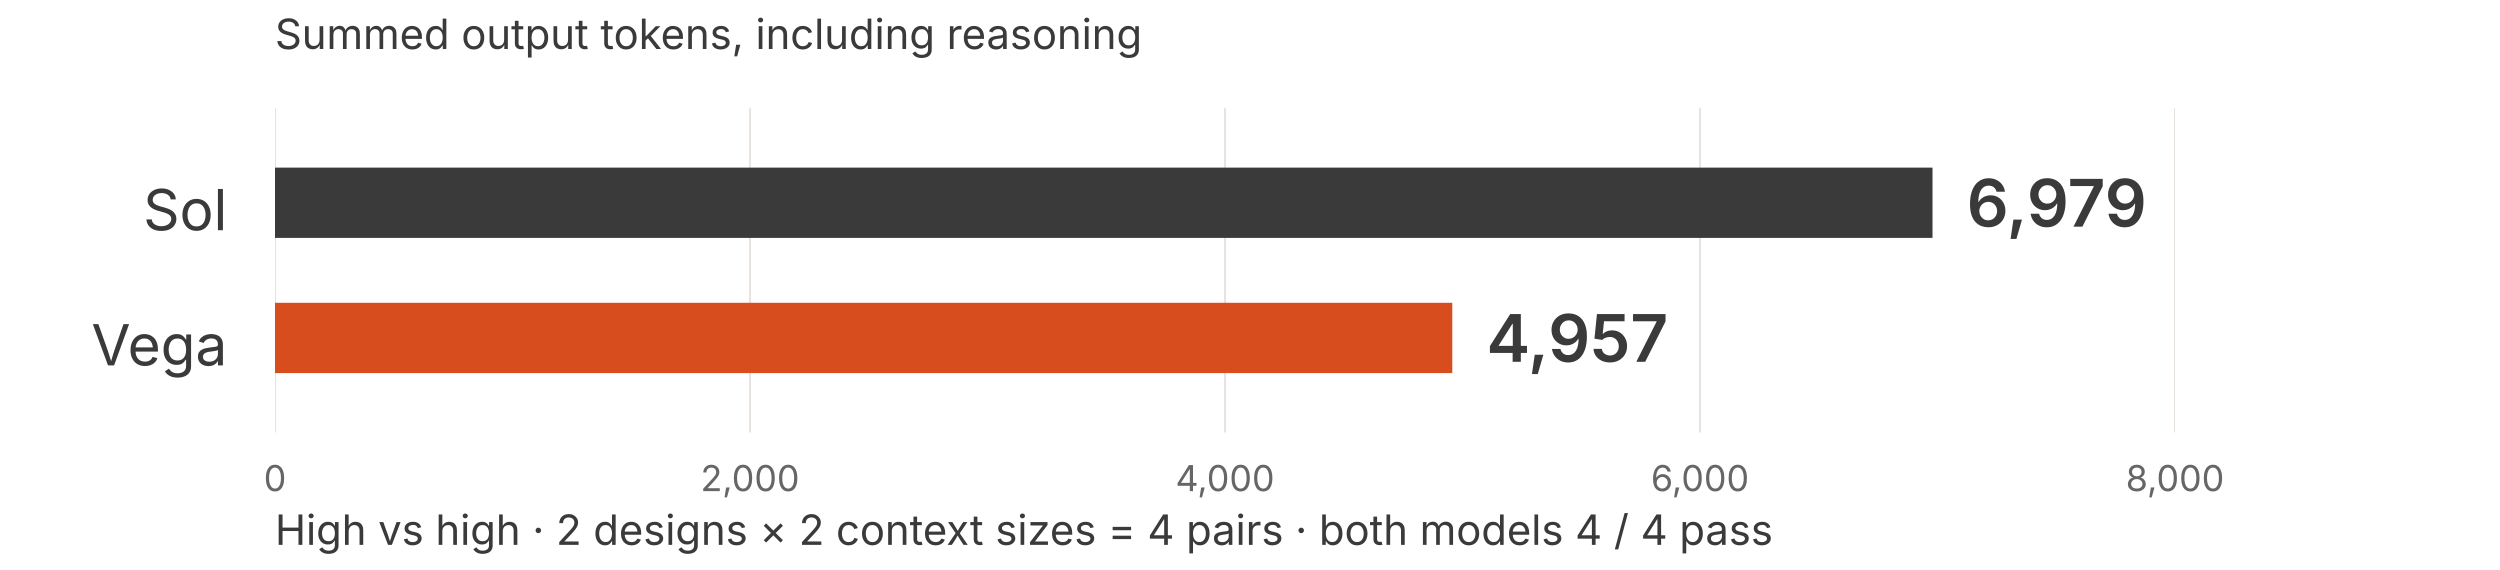
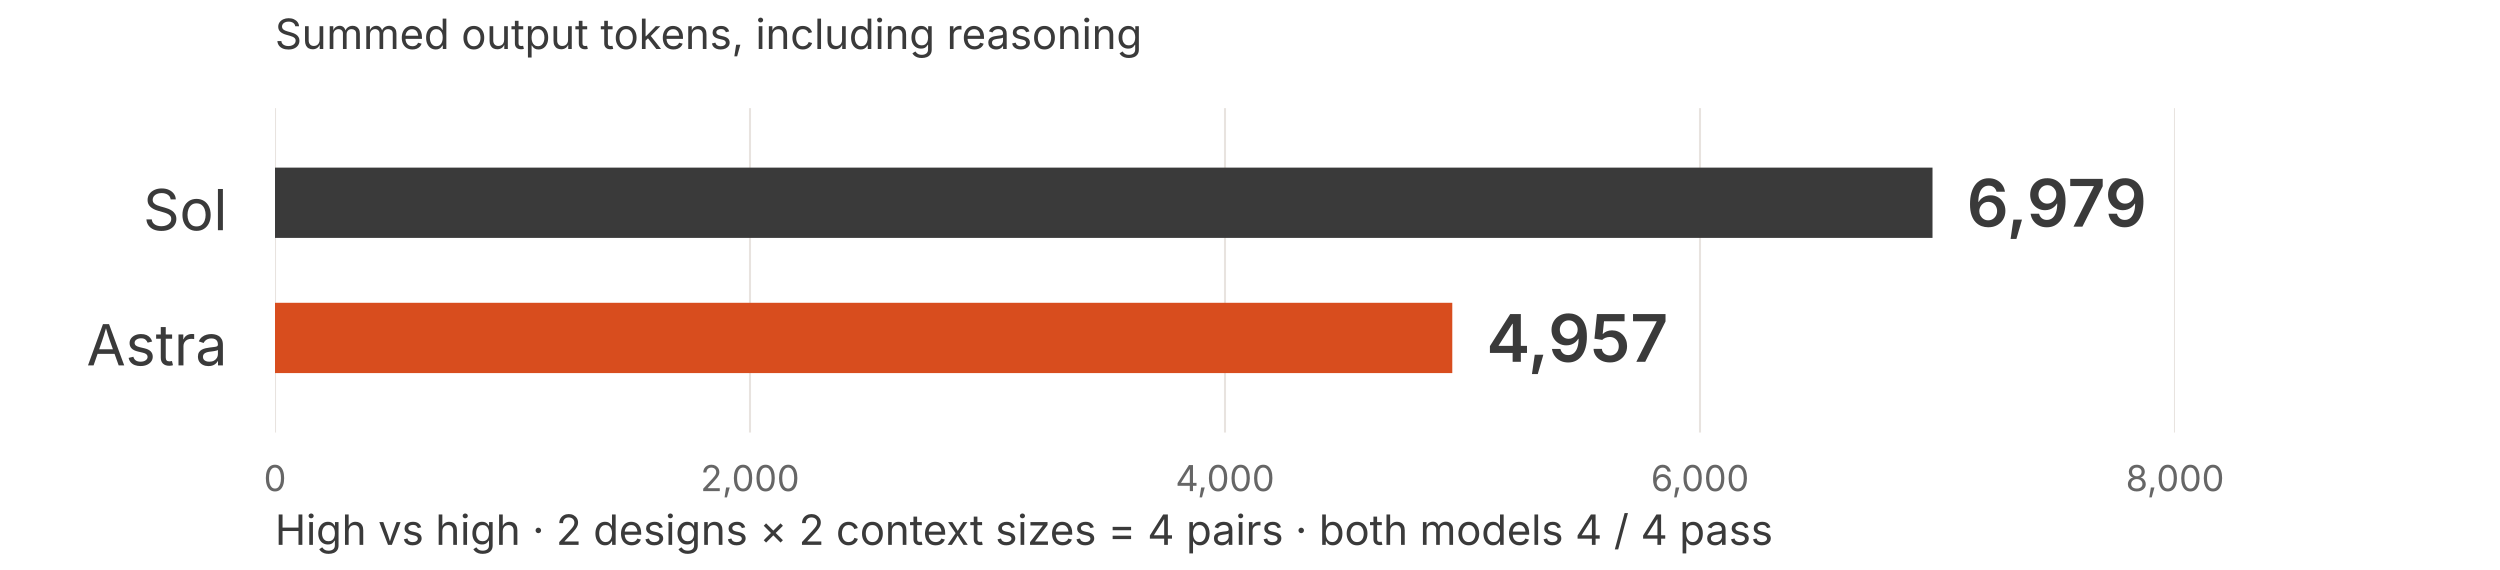
<svg xmlns="http://www.w3.org/2000/svg" xmlns:xlink="http://www.w3.org/1999/xlink" width="838.08pt" height="190.8pt" viewBox="0 0 838.08 190.8" version="1.1">
  <defs>
    <style type="text/css">*{stroke-linejoin: round; stroke-linecap: butt}</style>
  </defs>
  <g id="figure_1">
    <g id="patch_1">
      <path d="M 0 190.8 L 838.08 190.8 L 838.08 0 L 0 0 L 0 190.8 z " style="fill: none" />
    </g>
    <g id="axes_1">
      <g id="patch_2">
        <path d="M 92.189 145.008 L 729.13 145.008 L 729.13 36.252 L 92.189 36.252 L 92.189 145.008 z " style="fill: none" />
      </g>
      <g id="matplotlib.axis_1">
        <g id="xtick_1">
          <g id="line2d_1">
            <path d="M 92.189 145.008 L 92.189 36.252 " clip-path="url(#p5fecc67d18)" style="fill: none; stroke: #e8e3df; stroke-width: 0.7; stroke-linecap: square" />
          </g>
          <g id="line2d_2" />
          <g id="text_1">
            <g style="fill: #666666" transform="translate(88.40318 164.633) scale(0.12 -0.12)">
              <defs>
                <path id="Inter-Regular-53b" d="M 2019 -63 Q 1500 -63 1134 218 Q 769 500 575 1033 Q 381 1566 381 2325 Q 381 3081 576 3615 Q 772 4150 1137 4434 Q 1503 4719 2019 4719 Q 2534 4719 2901 4434 Q 3269 4150 3462 3615 Q 3656 3081 3656 2325 Q 3656 1569 3464 1034 Q 3272 500 2906 218 Q 2541 -63 2019 -63 z M 2019 456 Q 2359 456 2596 678 Q 2834 900 2959 1317 Q 3084 1734 3084 2325 Q 3084 2919 2959 3339 Q 2834 3759 2596 3981 Q 2359 4203 2019 4203 Q 1678 4203 1440 3979 Q 1203 3756 1078 3337 Q 953 2919 953 2325 Q 953 1734 1078 1317 Q 1203 900 1440 678 Q 1678 456 2019 456 z " transform="scale(0.015625)" />
              </defs>
              <use xlink:href="#Inter-Regular-53b" />
            </g>
          </g>
        </g>
        <g id="xtick_2">
          <g id="line2d_3">
            <path d="M 251.424 145.008 L 251.424 36.252 " clip-path="url(#p5fecc67d18)" style="fill: none; stroke: #e8e3df; stroke-width: 0.7; stroke-linecap: square" />
          </g>
          <g id="line2d_4" />
          <g id="text_2">
            <g style="fill: #666666" transform="translate(234.8312 164.633) scale(0.12 -0.12)">
              <defs>
                <path id="Inter-Regular-53d" d="M 481 0 L 481 428 L 2028 2106 Q 2288 2388 2459 2600 Q 2631 2813 2718 3005 Q 2806 3197 2806 3413 Q 2806 3656 2690 3834 Q 2575 4013 2378 4108 Q 2181 4203 1931 4203 Q 1666 4203 1470 4095 Q 1275 3988 1169 3792 Q 1063 3597 1063 3334 L 494 3334 Q 494 3747 684 4059 Q 875 4372 1203 4545 Q 1531 4719 1947 4719 Q 2363 4719 2683 4545 Q 3003 4372 3186 4078 Q 3369 3784 3369 3419 Q 3369 3166 3278 2927 Q 3188 2688 2959 2384 Q 2731 2081 2319 1644 L 1300 559 L 1300 522 L 3447 522 L 3447 0 L 481 0 z " transform="scale(0.015625)" />
                <path id="Inter-Regular-5db" d="M 400 -1122 L 675 650 L 1319 650 L 831 -1122 L 400 -1122 z " transform="scale(0.015625)" />
              </defs>
              <use xlink:href="#Inter-Regular-53d" />
              <use xlink:href="#Inter-Regular-5db" transform="translate(60.98438 0)" />
              <use xlink:href="#Inter-Regular-53b" transform="translate(87.26562 0)" />
              <use xlink:href="#Inter-Regular-53b" transform="translate(150.3594 0)" />
              <use xlink:href="#Inter-Regular-53b" transform="translate(213.4531 0)" />
            </g>
          </g>
        </g>
        <g id="xtick_3">
          <g id="line2d_5">
            <path d="M 410.659 145.008 L 410.659 36.252 " clip-path="url(#p5fecc67d18)" style="fill: none; stroke: #e8e3df; stroke-width: 0.7; stroke-linecap: square" />
          </g>
          <g id="line2d_6" />
          <g id="text_3">
            <g style="fill: #666666" transform="translate(394.0523 164.633) scale(0.12 -0.12)">
              <defs>
                <path id="Inter-Regular-540" d="M 375 947 L 375 1431 L 2413 4656 L 2772 4656 L 2772 3913 L 2531 3913 L 1009 1506 L 1009 1469 L 3766 1469 L 3766 947 L 375 947 z M 2566 0 L 2566 1091 L 2569 1319 L 2569 4656 L 3134 4656 L 3134 0 L 2566 0 z " transform="scale(0.015625)" />
              </defs>
              <use xlink:href="#Inter-Regular-540" />
              <use xlink:href="#Inter-Regular-5db" transform="translate(61.21875 0)" />
              <use xlink:href="#Inter-Regular-53b" transform="translate(87.5 0)" />
              <use xlink:href="#Inter-Regular-53b" transform="translate(150.5938 0)" />
              <use xlink:href="#Inter-Regular-53b" transform="translate(213.6875 0)" />
            </g>
          </g>
        </g>
        <g id="xtick_4">
          <g id="line2d_7">
            <path d="M 569.894 145.008 L 569.894 36.252 " clip-path="url(#p5fecc67d18)" style="fill: none; stroke: #e8e3df; stroke-width: 0.7; stroke-linecap: square" />
          </g>
          <g id="line2d_8" />
          <g id="text_4">
            <g style="fill: #666666" transform="translate(553.4422 164.633) scale(0.12 -0.12)">
              <defs>
                <path id="Inter-Regular-543" d="M 2019 -63 Q 1728 -63 1437 43 Q 1147 150 908 400 Q 669 650 525 1078 Q 381 1506 381 2150 Q 381 2766 498 3242 Q 616 3719 839 4048 Q 1063 4378 1378 4548 Q 1694 4719 2091 4719 Q 2481 4719 2790 4562 Q 3100 4406 3297 4128 Q 3494 3850 3550 3484 L 2969 3484 Q 2891 3788 2672 3991 Q 2453 4194 2091 4194 Q 1734 4194 1476 3984 Q 1219 3775 1081 3379 Q 944 2984 944 2425 L 981 2425 Q 1106 2619 1281 2758 Q 1456 2897 1672 2970 Q 1888 3044 2128 3044 Q 2528 3044 2859 2847 Q 3191 2650 3389 2301 Q 3588 1953 3588 1503 Q 3588 1069 3394 714 Q 3200 359 2847 148 Q 2494 -63 2019 -63 z M 2019 459 Q 2300 459 2525 600 Q 2750 741 2881 977 Q 3013 1213 3013 1503 Q 3013 1788 2886 2020 Q 2759 2253 2537 2390 Q 2316 2528 2034 2528 Q 1822 2528 1639 2445 Q 1456 2363 1318 2217 Q 1181 2072 1104 1886 Q 1028 1700 1028 1497 Q 1028 1222 1156 986 Q 1284 750 1509 604 Q 1734 459 2019 459 z " transform="scale(0.015625)" />
              </defs>
              <use xlink:href="#Inter-Regular-543" />
              <use xlink:href="#Inter-Regular-5db" transform="translate(58.64062 0)" />
              <use xlink:href="#Inter-Regular-53b" transform="translate(84.92188 0)" />
              <use xlink:href="#Inter-Regular-53b" transform="translate(148.0156 0)" />
              <use xlink:href="#Inter-Regular-53b" transform="translate(211.1094 0)" />
            </g>
          </g>
        </g>
        <g id="xtick_5">
          <g id="line2d_9">
            <path d="M 729.13 145.008 L 729.13 36.252 " clip-path="url(#p5fecc67d18)" style="fill: none; stroke: #e8e3df; stroke-width: 0.7; stroke-linecap: square" />
          </g>
          <g id="line2d_10" />
          <g id="text_5">
            <g style="fill: #666666" transform="translate(712.6193 164.633) scale(0.12 -0.12)">
              <defs>
                <path id="Inter-Regular-545" d="M 1978 -63 Q 1506 -63 1145 104 Q 784 272 582 565 Q 381 859 381 1238 Q 381 1531 500 1782 Q 619 2034 825 2203 Q 1031 2372 1291 2419 L 1291 2444 Q 950 2531 750 2822 Q 550 3113 550 3481 Q 550 3838 734 4117 Q 919 4397 1241 4558 Q 1563 4719 1978 4719 Q 2388 4719 2709 4558 Q 3031 4397 3217 4117 Q 3403 3838 3403 3481 Q 3403 3113 3201 2822 Q 3000 2531 2669 2444 L 2669 2419 Q 2922 2372 3128 2203 Q 3334 2034 3456 1782 Q 3578 1531 3578 1238 Q 3578 859 3373 565 Q 3169 272 2808 104 Q 2447 -63 1978 -63 z M 1978 453 Q 2288 453 2513 554 Q 2738 656 2861 839 Q 2984 1022 2984 1269 Q 2984 1528 2853 1726 Q 2722 1925 2494 2039 Q 2266 2153 1978 2153 Q 1684 2153 1456 2039 Q 1228 1925 1097 1726 Q 966 1528 966 1269 Q 966 1022 1087 839 Q 1209 656 1437 554 Q 1666 453 1978 453 z M 1978 2650 Q 2225 2650 2415 2748 Q 2606 2847 2717 3025 Q 2828 3203 2828 3438 Q 2828 3672 2722 3844 Q 2616 4016 2423 4111 Q 2231 4206 1978 4206 Q 1722 4206 1530 4111 Q 1338 4016 1231 3844 Q 1125 3672 1125 3438 Q 1125 3203 1233 3025 Q 1341 2847 1534 2748 Q 1728 2650 1978 2650 z " transform="scale(0.015625)" />
              </defs>
              <use xlink:href="#Inter-Regular-545" />
              <use xlink:href="#Inter-Regular-5db" transform="translate(59.60938 0)" />
              <use xlink:href="#Inter-Regular-53b" transform="translate(85.89062 0)" />
              <use xlink:href="#Inter-Regular-53b" transform="translate(148.9844 0)" />
              <use xlink:href="#Inter-Regular-53b" transform="translate(212.0781 0)" />
            </g>
          </g>
        </g>
      </g>
      <g id="matplotlib.axis_2">
        <g id="ytick_1">
          <g id="line2d_11" />
          <g id="text_6">
            <g style="fill: #3a3a3a" transform="translate(48.00349 77.17562) scale(0.19 -0.19)">
              <defs>
                <path id="Inter-Regular-18d" d="M 2053 -81 Q 1550 -81 1179 81 Q 809 244 600 536 Q 391 828 363 1219 L 972 1219 Q 997 956 1150 786 Q 1303 616 1542 533 Q 1781 450 2053 450 Q 2369 450 2620 553 Q 2872 656 3019 843 Q 3166 1031 3166 1278 Q 3166 1503 3039 1643 Q 2913 1784 2703 1875 Q 2494 1966 2244 2034 L 1681 2194 Q 1119 2353 806 2650 Q 494 2947 494 3409 Q 494 3803 706 4098 Q 919 4394 1281 4556 Q 1644 4719 2094 4719 Q 2553 4719 2906 4556 Q 3259 4394 3464 4114 Q 3669 3834 3681 3481 L 3100 3481 Q 3059 3822 2775 4008 Q 2491 4194 2075 4194 Q 1775 4194 1548 4095 Q 1322 3997 1197 3826 Q 1072 3656 1072 3438 Q 1072 3194 1223 3045 Q 1375 2897 1583 2814 Q 1791 2731 1959 2684 L 2425 2556 Q 2613 2506 2839 2418 Q 3066 2331 3272 2186 Q 3478 2041 3611 1817 Q 3744 1594 3744 1269 Q 3744 888 3545 581 Q 3347 275 2969 97 Q 2591 -81 2053 -81 z " transform="scale(0.015625)" />
                <path id="Inter-Regular-316" d="M 1916 -75 Q 1441 -75 1083 150 Q 725 375 525 781 Q 325 1188 325 1725 Q 325 2272 525 2680 Q 725 3088 1083 3313 Q 1441 3538 1916 3538 Q 2394 3538 2753 3313 Q 3113 3088 3313 2680 Q 3513 2272 3513 1725 Q 3513 1188 3313 781 Q 3113 375 2753 150 Q 2394 -75 1916 -75 z M 1916 428 Q 2269 428 2497 609 Q 2725 791 2834 1086 Q 2944 1381 2944 1725 Q 2944 2072 2834 2370 Q 2725 2669 2497 2851 Q 2269 3034 1916 3034 Q 1566 3034 1341 2851 Q 1116 2669 1006 2372 Q 897 2075 897 1725 Q 897 1381 1006 1086 Q 1116 791 1341 609 Q 1566 428 1916 428 z " transform="scale(0.015625)" />
                <path id="Inter-Regular-2e0" d="M 1056 4656 L 1056 0 L 494 0 L 494 4656 L 1056 4656 z " transform="scale(0.015625)" />
              </defs>
              <use xlink:href="#Inter-Regular-18d" />
              <use xlink:href="#Inter-Regular-316" transform="translate(64.15625 0)" />
              <use xlink:href="#Inter-Regular-2e0" transform="translate(124.125 0)" />
            </g>
          </g>
        </g>
        <g id="ytick_2">
          <g id="line2d_12" />
          <g id="text_7">
-             <g style="fill: #3a3a3a" transform="translate(30.64521 122.4906) scale(0.19 -0.19)">
-               <defs>
-                 <path id="Inter-Regular-1c8" d="M 1875 0 L 163 4656 L 788 4656 L 1772 1894 Q 1856 1656 1982 1259 Q 2109 863 2278 281 L 2163 281 Q 2331 878 2456 1267 Q 2581 1656 2663 1894 L 3622 4656 L 4253 4656 L 2559 0 L 1875 0 z " transform="scale(0.015625)" />
-                 <path id="Inter-Regular-266" d="M 1963 -75 Q 1456 -75 1089 150 Q 722 375 523 778 Q 325 1181 325 1719 Q 325 2256 519 2665 Q 713 3075 1067 3306 Q 1422 3538 1897 3538 Q 2175 3538 2445 3445 Q 2716 3353 2936 3148 Q 3156 2944 3287 2609 Q 3419 2275 3419 1791 L 3419 1556 L 706 1556 L 706 2031 L 3116 2031 L 2853 1856 Q 2853 2200 2745 2467 Q 2638 2734 2425 2886 Q 2213 3038 1897 3038 Q 1581 3038 1356 2883 Q 1131 2728 1012 2479 Q 894 2231 894 1947 L 894 1631 Q 894 1244 1028 973 Q 1163 703 1405 564 Q 1647 425 1966 425 Q 2172 425 2340 484 Q 2509 544 2631 664 Q 2753 784 2819 963 L 3363 813 Q 3281 550 3087 350 Q 2894 150 2608 37 Q 2322 -75 1963 -75 z " transform="scale(0.015625)" />
-                 <path id="Inter-Regular-292" d="M 1909 -1381 Q 1522 -1381 1239 -1282 Q 956 -1184 768 -1021 Q 581 -859 472 -669 L 928 -375 Q 1003 -475 1114 -597 Q 1225 -719 1414 -805 Q 1603 -891 1909 -891 Q 2328 -891 2598 -691 Q 2869 -491 2869 -59 L 2869 641 L 2816 641 Q 2756 541 2648 403 Q 2541 266 2339 161 Q 2138 56 1800 56 Q 1381 56 1047 254 Q 713 453 519 834 Q 325 1216 325 1763 Q 325 2303 515 2701 Q 706 3100 1042 3319 Q 1378 3538 1813 3538 Q 2150 3538 2351 3427 Q 2553 3316 2662 3172 Q 2772 3028 2831 2934 L 2884 2934 L 2884 3494 L 3431 3494 L 3431 -91 Q 3431 -541 3228 -827 Q 3025 -1113 2679 -1247 Q 2334 -1381 1909 -1381 z M 1894 556 Q 2213 556 2431 701 Q 2650 847 2762 1120 Q 2875 1394 2875 1775 Q 2875 2147 2764 2430 Q 2653 2713 2434 2873 Q 2216 3034 1894 3034 Q 1563 3034 1341 2864 Q 1119 2694 1008 2409 Q 897 2125 897 1775 Q 897 1416 1009 1141 Q 1122 866 1344 711 Q 1566 556 1894 556 z " transform="scale(0.015625)" />
+             <g style="fill: #3a3a3a" transform="translate(29.01239 122.4906) scale(0.19 -0.19)">
+               <defs>
+                 <path id="Inter-Regular-2" d="M 163 0 L 1853 4656 L 2541 4656 L 4253 0 L 3628 0 L 2641 2763 Q 2550 3019 2429 3401 Q 2309 3784 2138 4378 L 2250 4378 Q 2081 3778 1957 3389 Q 1834 3000 1753 2763 L 794 0 L 163 0 z M 1013 1300 L 1013 1819 L 3403 1819 L 3403 1300 L 1013 1300 z " transform="scale(0.015625)" />
+                 <path id="Inter-Regular-367" d="M 1681 -75 Q 1322 -75 1042 29 Q 763 134 581 340 Q 400 547 338 847 L 872 975 Q 947 688 1155 553 Q 1363 419 1675 419 Q 2041 419 2258 575 Q 2475 731 2475 947 Q 2475 1128 2348 1248 Q 2222 1369 1963 1428 L 1381 1566 Q 906 1678 675 1914 Q 444 2150 444 2519 Q 444 2819 612 3048 Q 781 3278 1073 3408 Q 1366 3538 1738 3538 Q 2097 3538 2348 3430 Q 2600 3322 2758 3133 Q 2916 2944 2994 2697 L 2484 2566 Q 2413 2753 2245 2906 Q 2078 3059 1741 3059 Q 1428 3059 1220 2915 Q 1013 2772 1013 2553 Q 1013 2359 1153 2242 Q 1294 2125 1600 2053 L 2128 1928 Q 2603 1816 2831 1580 Q 3059 1344 3059 984 Q 3059 678 2886 439 Q 2713 200 2402 62 Q 2091 -75 1681 -75 z " transform="scale(0.015625)" />
+                 <path id="Inter-Regular-378" d="M 1869 3494 L 1869 3013 L 63 3013 L 63 3494 L 1869 3494 z M 588 4325 L 1150 4325 L 1150 906 Q 1150 672 1245 564 Q 1341 456 1563 456 Q 1616 456 1698 468 Q 1781 481 1850 494 L 1966 19 Q 1878 -13 1767 -28 Q 1656 -44 1547 -44 Q 1094 -44 841 195 Q 588 434 588 863 L 588 4325 z " transform="scale(0.015625)" />
+                 <path id="Inter-Regular-354" d="M 494 0 L 494 3494 L 1038 3494 L 1038 2956 L 1075 2956 Q 1172 3222 1420 3383 Q 1669 3544 1981 3544 Q 2044 3544 2130 3541 Q 2216 3538 2266 3534 L 2266 2969 Q 2241 2975 2141 2987 Q 2041 3000 1928 3000 Q 1678 3000 1479 2895 Q 1281 2791 1168 2608 Q 1056 2425 1056 2188 L 1056 0 L 494 0 z " transform="scale(0.015625)" />
                <path id="Inter-Regular-1fb" d="M 1472 -81 Q 1141 -81 870 44 Q 600 169 440 409 Q 281 650 281 994 Q 281 1294 400 1481 Q 519 1669 717 1776 Q 916 1884 1156 1937 Q 1397 1991 1641 2022 Q 1953 2063 2150 2084 Q 2347 2106 2442 2159 Q 2538 2213 2538 2341 L 2538 2359 Q 2538 2578 2456 2729 Q 2375 2881 2212 2962 Q 2050 3044 1806 3044 Q 1556 3044 1378 2966 Q 1200 2888 1089 2770 Q 978 2653 922 2531 L 381 2709 Q 516 3028 744 3208 Q 972 3388 1247 3463 Q 1522 3538 1791 3538 Q 1966 3538 2189 3495 Q 2413 3453 2620 3328 Q 2828 3203 2964 2958 Q 3100 2713 3100 2303 L 3100 0 L 2547 0 L 2547 475 L 2509 475 Q 2450 353 2319 223 Q 2188 94 1978 6 Q 1769 -81 1472 -81 z M 1569 416 Q 1881 416 2097 537 Q 2313 659 2425 854 Q 2538 1050 2538 1263 L 2538 1747 Q 2503 1706 2387 1673 Q 2272 1641 2123 1616 Q 1975 1591 1836 1573 Q 1697 1556 1616 1547 Q 1413 1522 1236 1461 Q 1059 1400 953 1283 Q 847 1166 847 966 Q 847 784 940 662 Q 1034 541 1196 478 Q 1359 416 1569 416 z " transform="scale(0.015625)" />
              </defs>
-               <use xlink:href="#Inter-Regular-1c8" />
-               <use xlink:href="#Inter-Regular-266" transform="translate(63.92188 0)" />
-               <use xlink:href="#Inter-Regular-292" transform="translate(122.2188 0)" />
-               <use xlink:href="#Inter-Regular-1fb" transform="translate(183.5469 0)" />
+               <use xlink:href="#Inter-Regular-2" />
+               <use xlink:href="#Inter-Regular-367" transform="translate(69 0)" />
+               <use xlink:href="#Inter-Regular-378" transform="translate(121.7812 0)" />
+               <use xlink:href="#Inter-Regular-354" transform="translate(154.5 0)" />
+               <use xlink:href="#Inter-Regular-1fb" transform="translate(192.1406 0)" />
            </g>
          </g>
        </g>
      </g>
      <g id="patch_3">
        <path d="M 92.189 79.754 L 647.84 79.754 L 647.84 56.191 L 92.189 56.191 z " clip-path="url(#p5fecc67d18)" style="fill: #3a3a3a" />
      </g>
      <g id="patch_4">
        <path d="M 92.189 125.069 L 486.853 125.069 L 486.853 101.506 L 92.189 101.506 z " clip-path="url(#p5fecc67d18)" style="fill: #d84d1e" />
      </g>
      <g id="text_8">
        <g style="fill: #3a3a3a" transform="translate(659.305 75.97543) scale(0.22 -0.22)">
          <defs>
            <path id="Inter-SemiBold-543" d="M 2097 -63 Q 1766 -63 1448 51 Q 1131 166 876 427 Q 622 688 472 1120 Q 322 1553 322 2194 Q 322 2794 448 3261 Q 575 3728 814 4053 Q 1053 4378 1390 4548 Q 1728 4719 2147 4719 Q 2581 4719 2920 4547 Q 3259 4375 3468 4078 Q 3678 3781 3728 3403 L 2909 3403 Q 2844 3672 2647 3834 Q 2450 3997 2147 3997 Q 1822 3997 1595 3806 Q 1369 3616 1251 3261 Q 1134 2906 1134 2413 L 1169 2413 Q 1281 2616 1457 2759 Q 1634 2903 1857 2979 Q 2081 3056 2328 3056 Q 2738 3056 3064 2861 Q 3391 2666 3581 2323 Q 3772 1981 3772 1538 Q 3772 1081 3562 718 Q 3353 356 2976 146 Q 2600 -63 2097 -63 z M 2094 616 Q 2341 616 2537 736 Q 2734 856 2848 1062 Q 2963 1269 2963 1522 Q 2963 1772 2852 1975 Q 2741 2178 2547 2297 Q 2353 2416 2103 2416 Q 1919 2416 1759 2345 Q 1600 2275 1479 2150 Q 1359 2025 1293 1862 Q 1228 1700 1228 1519 Q 1228 1275 1340 1069 Q 1453 863 1650 739 Q 1847 616 2094 616 z " transform="scale(0.015625)" />
            <path id="Inter-SemiBold-5db" d="M 385 -1197 L 660 687 L 1497 687 L 953 -1197 L 385 -1197 z " transform="scale(0.015625)" />
            <path id="Inter-SemiBold-546" d="M 1953 -66 Q 1516 -66 1177 106 Q 838 278 628 578 Q 419 878 366 1259 L 1191 1259 Q 1253 991 1448 823 Q 1644 656 1953 656 Q 2278 656 2503 847 Q 2728 1038 2845 1394 Q 2963 1750 2963 2247 L 2931 2247 Q 2819 2047 2642 1903 Q 2466 1759 2244 1681 Q 2022 1603 1769 1603 Q 1363 1603 1033 1798 Q 703 1994 512 2337 Q 322 2681 322 3119 Q 322 3578 534 3943 Q 747 4309 1125 4518 Q 1503 4728 2006 4722 Q 2338 4722 2652 4606 Q 2966 4491 3219 4231 Q 3472 3972 3622 3539 Q 3772 3106 3772 2466 Q 3772 1866 3645 1397 Q 3519 928 3280 601 Q 3041 275 2705 104 Q 2369 -66 1953 -66 z M 1991 2244 Q 2178 2244 2339 2316 Q 2500 2388 2619 2513 Q 2738 2638 2805 2800 Q 2872 2963 2872 3147 Q 2872 3388 2759 3591 Q 2647 3794 2451 3917 Q 2256 4041 2003 4041 Q 1756 4041 1561 3920 Q 1366 3800 1250 3595 Q 1134 3391 1134 3138 Q 1134 2888 1246 2684 Q 1359 2481 1551 2362 Q 1744 2244 1991 2244 z " transform="scale(0.015625)" />
            <path id="Inter-SemiBold-544" d="M 578 0 L 2559 3925 L 2559 3956 L 259 3956 L 259 4656 L 3428 4656 L 3428 3938 L 1447 0 L 578 0 z " transform="scale(0.015625)" />
          </defs>
          <use xlink:href="#Inter-SemiBold-543" />
          <use xlink:href="#Inter-SemiBold-5db" transform="translate(60.84375 0)" />
          <use xlink:href="#Inter-SemiBold-546" transform="translate(91.65625 0)" />
          <use xlink:href="#Inter-SemiBold-544" transform="translate(153.6719 0)" />
          <use xlink:href="#Inter-SemiBold-546" transform="translate(210.3281 0)" />
        </g>
      </g>
      <g id="text_9">
        <g style="fill: #3a3a3a" transform="translate(498.3182 121.2904) scale(0.22 -0.22)">
          <defs>
            <path id="Inter-SemiBold-540" d="M 334 866 L 334 1531 L 2313 4656 L 2863 4656 L 2863 3706 L 2528 3706 L 1188 1591 L 1188 1553 L 3950 1553 L 3950 866 L 334 866 z M 2550 0 L 2550 1066 L 2566 1369 L 2566 4656 L 3350 4656 L 3350 0 L 2550 0 z " transform="scale(0.015625)" />
            <path id="Inter-SemiBold-541" d="M 1931 -63 Q 1475 -63 1117 107 Q 759 278 550 578 Q 341 878 328 1263 L 1141 1263 Q 1150 1072 1259 926 Q 1369 781 1544 698 Q 1719 616 1931 616 Q 2181 616 2373 730 Q 2566 844 2677 1045 Q 2788 1247 2788 1509 Q 2788 1775 2673 1981 Q 2559 2188 2361 2305 Q 2163 2422 1906 2422 Q 1694 2422 1492 2342 Q 1291 2263 1172 2134 L 416 2256 L 659 4656 L 3353 4656 L 3353 3956 L 1350 3956 L 1219 2719 L 1244 2719 Q 1375 2872 1611 2970 Q 1847 3069 2128 3069 Q 2444 3069 2712 2955 Q 2981 2841 3179 2633 Q 3378 2425 3487 2144 Q 3597 1863 3597 1528 Q 3597 1066 3384 708 Q 3172 350 2797 143 Q 2422 -63 1931 -63 z " transform="scale(0.015625)" />
          </defs>
          <use xlink:href="#Inter-SemiBold-540" />
          <use xlink:href="#Inter-SemiBold-5db" transform="translate(63.23438 0)" />
          <use xlink:href="#Inter-SemiBold-546" transform="translate(94.04688 0)" />
          <use xlink:href="#Inter-SemiBold-541" transform="translate(158.0156 0)" />
          <use xlink:href="#Inter-SemiBold-544" transform="translate(219.25 0)" />
        </g>
      </g>
    </g>
    <g id="text_10">
      <g style="fill: #3a3a3a" transform="translate(92.1888 16.4245) scale(0.14 -0.14)">
        <defs>
          <path id="Inter-Regular-391" d="M 1678 -44 Q 1325 -44 1058 101 Q 791 247 642 540 Q 494 834 494 1275 L 494 3494 L 1056 3494 L 1056 1322 Q 1056 919 1268 691 Q 1481 463 1847 463 Q 2097 463 2295 572 Q 2494 681 2609 892 Q 2725 1103 2725 1400 L 2725 3494 L 3291 3494 L 3291 0 L 2747 0 L 2747 847 L 2822 847 Q 2659 356 2361 156 Q 2063 -44 1678 -44 z " transform="scale(0.015625)" />
          <path id="Inter-Regular-2fe" d="M 494 0 L 494 3494 L 1041 3494 L 1044 2713 L 1000 2713 Q 1072 2997 1226 3183 Q 1381 3369 1589 3462 Q 1797 3556 2022 3556 Q 2403 3556 2639 3322 Q 2875 3088 2944 2706 L 2869 2706 Q 2931 2969 3097 3159 Q 3263 3350 3498 3453 Q 3734 3556 4013 3556 Q 4316 3556 4566 3425 Q 4816 3294 4964 3028 Q 5113 2763 5113 2356 L 5113 0 L 4550 0 L 4550 2341 Q 4550 2719 4337 2881 Q 4125 3044 3844 3044 Q 3609 3044 3439 2945 Q 3269 2847 3176 2675 Q 3084 2503 3084 2281 L 3084 0 L 2522 0 L 2522 2397 Q 2522 2688 2328 2866 Q 2134 3044 1838 3044 Q 1634 3044 1454 2948 Q 1275 2853 1165 2665 Q 1056 2478 1056 2200 L 1056 0 L 494 0 z " transform="scale(0.015625)" />
+           <path id="Inter-Regular-266" d="M 1963 -75 Q 1456 -75 1089 150 Q 722 375 523 778 Q 325 1181 325 1719 Q 325 2256 519 2665 Q 713 3075 1067 3306 Q 1422 3538 1897 3538 Q 2175 3538 2445 3445 Q 2716 3353 2936 3148 Q 3156 2944 3287 2609 Q 3419 2275 3419 1791 L 3419 1556 L 706 1556 L 706 2031 L 3116 2031 L 2853 1856 Q 2853 2200 2745 2467 Q 2638 2734 2425 2886 Q 2213 3038 1897 3038 Q 1581 3038 1356 2883 Q 1131 2728 1012 2479 Q 894 2231 894 1947 L 894 1631 Q 894 1244 1028 973 Q 1163 703 1405 564 Q 1647 425 1966 425 Q 2172 425 2340 484 Q 2509 544 2631 664 Q 2753 784 2819 963 L 3363 813 Q 3281 550 3087 350 Q 2894 150 2608 37 Q 2322 -75 1963 -75 z " transform="scale(0.015625)" />
          <path id="Inter-Regular-255" d="M 1803 -75 Q 1369 -75 1034 147 Q 700 369 512 775 Q 325 1181 325 1738 Q 325 2291 514 2695 Q 703 3100 1037 3319 Q 1372 3538 1806 3538 Q 2147 3538 2347 3425 Q 2547 3313 2655 3170 Q 2763 3028 2819 2934 L 2863 2934 L 2863 4656 L 3425 4656 L 3425 0 L 2881 0 L 2881 541 L 2819 541 Q 2763 444 2652 298 Q 2541 153 2339 39 Q 2138 -75 1803 -75 z M 1888 428 Q 2206 428 2425 595 Q 2644 763 2756 1059 Q 2869 1356 2869 1744 Q 2869 2131 2758 2420 Q 2647 2709 2428 2871 Q 2209 3034 1888 3034 Q 1556 3034 1336 2862 Q 1116 2691 1006 2398 Q 897 2106 897 1744 Q 897 1378 1008 1079 Q 1119 781 1341 604 Q 1563 428 1888 428 z " transform="scale(0.015625)" />
          <path id="Inter-Regular-6d3" transform="scale(0.015625)" />
-           <path id="Inter-Regular-378" d="M 1869 3494 L 1869 3013 L 63 3013 L 63 3494 L 1869 3494 z M 588 4325 L 1150 4325 L 1150 906 Q 1150 672 1245 564 Q 1341 456 1563 456 Q 1616 456 1698 468 Q 1781 481 1850 494 L 1966 19 Q 1878 -13 1767 -28 Q 1656 -44 1547 -44 Q 1094 -44 841 195 Q 588 434 588 863 L 588 4325 z " transform="scale(0.015625)" />
          <path id="Inter-Regular-34b" d="M 494 -1306 L 494 3494 L 1038 3494 L 1038 2934 L 1100 2934 Q 1159 3028 1265 3170 Q 1372 3313 1572 3425 Q 1772 3538 2113 3538 Q 2550 3538 2883 3319 Q 3216 3100 3405 2695 Q 3594 2291 3594 1738 Q 3594 1181 3406 775 Q 3219 369 2886 147 Q 2553 -75 2116 -75 Q 1784 -75 1581 39 Q 1378 153 1268 298 Q 1159 444 1100 541 L 1056 541 L 1056 -1306 L 494 -1306 z M 2031 428 Q 2359 428 2579 604 Q 2800 781 2911 1079 Q 3022 1378 3022 1744 Q 3022 2106 2912 2398 Q 2803 2691 2583 2862 Q 2363 3034 2031 3034 Q 1709 3034 1490 2871 Q 1272 2709 1161 2420 Q 1050 2131 1050 1744 Q 1050 1356 1162 1059 Q 1275 763 1495 595 Q 1716 428 2031 428 z " transform="scale(0.015625)" />
          <path id="Inter-Regular-2d7" d="M 1022 1256 L 1022 1953 L 1125 1953 L 2619 3494 L 3316 3494 L 1700 1834 L 1638 1834 L 1022 1256 z M 494 0 L 494 4656 L 1056 4656 L 1056 0 L 494 0 z M 2703 0 L 1366 1709 L 1766 2106 L 3425 0 L 2703 0 z " transform="scale(0.015625)" />
          <path id="Inter-Regular-305" d="M 1056 2094 L 1056 0 L 494 0 L 494 3494 L 1034 3494 L 1038 2647 L 959 2647 Q 1119 3131 1414 3334 Q 1709 3538 2106 3538 Q 2459 3538 2725 3392 Q 2991 3247 3139 2955 Q 3288 2663 3288 2219 L 3288 0 L 2725 0 L 2725 2172 Q 2725 2575 2514 2803 Q 2303 3031 1938 3031 Q 1688 3031 1488 2922 Q 1288 2813 1172 2603 Q 1056 2394 1056 2094 z " transform="scale(0.015625)" />
-           <path id="Inter-Regular-367" d="M 1681 -75 Q 1322 -75 1042 29 Q 763 134 581 340 Q 400 547 338 847 L 872 975 Q 947 688 1155 553 Q 1363 419 1675 419 Q 2041 419 2258 575 Q 2475 731 2475 947 Q 2475 1128 2348 1248 Q 2222 1369 1963 1428 L 1381 1566 Q 906 1678 675 1914 Q 444 2150 444 2519 Q 444 2819 612 3048 Q 781 3278 1073 3408 Q 1366 3538 1738 3538 Q 2097 3538 2348 3430 Q 2600 3322 2758 3133 Q 2916 2944 2994 2697 L 2484 2566 Q 2413 2753 2245 2906 Q 2078 3059 1741 3059 Q 1428 3059 1220 2915 Q 1013 2772 1013 2553 Q 1013 2359 1153 2242 Q 1294 2125 1600 2053 L 2128 1928 Q 2603 1816 2831 1580 Q 3059 1344 3059 984 Q 3059 678 2886 439 Q 2713 200 2402 62 Q 2091 -75 1681 -75 z " transform="scale(0.015625)" />
          <path id="Inter-Regular-2b1" d="M 494 0 L 494 3494 L 1056 3494 L 1056 0 L 494 0 z M 778 4066 Q 619 4066 503 4175 Q 387 4284 387 4438 Q 387 4594 503 4701 Q 619 4809 778 4809 Q 940 4809 1056 4701 Q 1172 4594 1172 4438 Q 1172 4284 1056 4175 Q 940 4066 778 4066 z " transform="scale(0.015625)" />
          <path id="Inter-Regular-24a" d="M 1916 -75 Q 1441 -75 1083 150 Q 725 375 525 781 Q 325 1188 325 1725 Q 325 2272 525 2680 Q 725 3088 1083 3313 Q 1441 3538 1916 3538 Q 2169 3538 2394 3472 Q 2619 3406 2805 3282 Q 2991 3159 3125 2979 Q 3259 2800 3331 2572 L 2791 2419 Q 2753 2553 2675 2665 Q 2597 2778 2486 2861 Q 2375 2944 2231 2989 Q 2088 3034 1916 3034 Q 1566 3034 1341 2851 Q 1116 2669 1006 2372 Q 897 2075 897 1725 Q 897 1381 1006 1086 Q 1116 791 1341 609 Q 1566 428 1916 428 Q 2091 428 2237 475 Q 2384 522 2498 608 Q 2613 694 2691 812 Q 2769 931 2806 1072 L 3344 919 Q 3275 684 3139 501 Q 3003 319 2815 189 Q 2628 59 2400 -8 Q 2172 -75 1916 -75 z " transform="scale(0.015625)" />
-           <path id="Inter-Regular-354" d="M 494 0 L 494 3494 L 1038 3494 L 1038 2956 L 1075 2956 Q 1172 3222 1420 3383 Q 1669 3544 1981 3544 Q 2044 3544 2130 3541 Q 2216 3538 2266 3534 L 2266 2969 Q 2241 2975 2141 2987 Q 2041 3000 1928 3000 Q 1678 3000 1479 2895 Q 1281 2791 1168 2608 Q 1056 2425 1056 2188 L 1056 0 L 494 0 z " transform="scale(0.015625)" />
+           <path id="Inter-Regular-292" d="M 1909 -1381 Q 1522 -1381 1239 -1282 Q 956 -1184 768 -1021 Q 581 -859 472 -669 L 928 -375 Q 1003 -475 1114 -597 Q 1225 -719 1414 -805 Q 1603 -891 1909 -891 Q 2328 -891 2598 -691 Q 2869 -491 2869 -59 L 2869 641 L 2816 641 Q 2756 541 2648 403 Q 2541 266 2339 161 Q 2138 56 1800 56 Q 1381 56 1047 254 Q 713 453 519 834 Q 325 1216 325 1763 Q 325 2303 515 2701 Q 706 3100 1042 3319 Q 1378 3538 1813 3538 Q 2150 3538 2351 3427 Q 2553 3316 2662 3172 Q 2772 3028 2831 2934 L 2884 2934 L 2884 3494 L 3431 3494 L 3431 -91 Q 3431 -541 3228 -827 Q 3025 -1113 2679 -1247 Q 2334 -1381 1909 -1381 z M 1894 556 Q 2213 556 2431 701 Q 2650 847 2762 1120 Q 2875 1394 2875 1775 Q 2875 2147 2764 2430 Q 2653 2713 2434 2873 Q 2216 3034 1894 3034 Q 1563 3034 1341 2864 Q 1119 2694 1008 2409 Q 897 2125 897 1775 Q 897 1416 1009 1141 Q 1122 866 1344 711 Q 1566 556 1894 556 z " transform="scale(0.015625)" />
        </defs>
        <use xlink:href="#Inter-Regular-18d" />
        <use xlink:href="#Inter-Regular-391" transform="translate(64.15625 0)" />
        <use xlink:href="#Inter-Regular-2fe" transform="translate(123.2812 0)" />
        <use xlink:href="#Inter-Regular-2fe" transform="translate(210.875 0)" />
        <use xlink:href="#Inter-Regular-266" transform="translate(298.4688 0)" />
        <use xlink:href="#Inter-Regular-255" transform="translate(356.7656 0)" />
        <use xlink:href="#Inter-Regular-6d3" transform="translate(418 0)" />
        <use xlink:href="#Inter-Regular-316" transform="translate(446.125 0)" />
        <use xlink:href="#Inter-Regular-391" transform="translate(506.0938 0)" />
        <use xlink:href="#Inter-Regular-378" transform="translate(565.2188 0)" />
        <use xlink:href="#Inter-Regular-34b" transform="translate(597.9375 0)" />
        <use xlink:href="#Inter-Regular-391" transform="translate(659.1719 0)" />
        <use xlink:href="#Inter-Regular-378" transform="translate(718.2969 0)" />
        <use xlink:href="#Inter-Regular-6d3" transform="translate(751.0156 0)" />
        <use xlink:href="#Inter-Regular-378" transform="translate(779.1406 0)" />
        <use xlink:href="#Inter-Regular-316" transform="translate(810.8906 0)" />
        <use xlink:href="#Inter-Regular-2d7" transform="translate(870.8594 0)" />
        <use xlink:href="#Inter-Regular-266" transform="translate(923.5 0)" />
        <use xlink:href="#Inter-Regular-305" transform="translate(981.7969 0)" />
        <use xlink:href="#Inter-Regular-367" transform="translate(1040.875 0)" />
        <use xlink:href="#Inter-Regular-5db" transform="translate(1093.656 0)" />
        <use xlink:href="#Inter-Regular-6d3" transform="translate(1122.469 0)" />
        <use xlink:href="#Inter-Regular-2b1" transform="translate(1150.594 0)" />
        <use xlink:href="#Inter-Regular-305" transform="translate(1174.812 0)" />
        <use xlink:href="#Inter-Regular-24a" transform="translate(1233.891 0)" />
        <use xlink:href="#Inter-Regular-2e0" transform="translate(1291.016 0)" />
        <use xlink:href="#Inter-Regular-391" transform="translate(1315.234 0)" />
        <use xlink:href="#Inter-Regular-255" transform="translate(1374.359 0)" />
        <use xlink:href="#Inter-Regular-2b1" transform="translate(1435.594 0)" />
        <use xlink:href="#Inter-Regular-305" transform="translate(1459.812 0)" />
        <use xlink:href="#Inter-Regular-292" transform="translate(1518.891 0)" />
        <use xlink:href="#Inter-Regular-6d3" transform="translate(1580.219 0)" />
        <use xlink:href="#Inter-Regular-354" transform="translate(1608.344 0)" />
        <use xlink:href="#Inter-Regular-266" transform="translate(1644.328 0)" />
        <use xlink:href="#Inter-Regular-1fb" transform="translate(1703.609 0)" />
        <use xlink:href="#Inter-Regular-367" transform="translate(1759.766 0)" />
        <use xlink:href="#Inter-Regular-316" transform="translate(1812.547 0)" />
        <use xlink:href="#Inter-Regular-305" transform="translate(1872.516 0)" />
        <use xlink:href="#Inter-Regular-2b1" transform="translate(1931.594 0)" />
        <use xlink:href="#Inter-Regular-305" transform="translate(1955.812 0)" />
        <use xlink:href="#Inter-Regular-292" transform="translate(2014.891 0)" />
      </g>
    </g>
    <g id="text_11">
      <g style="fill: #3a3a3a" transform="translate(92.1888 182.653) scale(0.14 -0.14)">
        <defs>
          <path id="Inter-Regular-a1" d="M 563 0 L 563 4656 L 1156 4656 L 1156 2644 L 3600 2644 L 3600 4656 L 4194 4656 L 4194 0 L 3600 0 L 3600 2119 L 1156 2119 L 1156 0 L 563 0 z " transform="scale(0.015625)" />
          <path id="Inter-Regular-29e" d="M 1056 2094 L 1056 0 L 494 0 L 494 4656 L 1056 4656 L 1056 2647 L 959 2647 Q 1119 3131 1414 3334 Q 1709 3538 2106 3538 Q 2459 3538 2726 3392 Q 2994 3247 3142 2955 Q 3291 2663 3291 2219 L 3291 0 L 2725 0 L 2725 2172 Q 2725 2575 2514 2803 Q 2303 3031 1938 3031 Q 1688 3031 1488 2922 Q 1288 2813 1172 2603 Q 1056 2394 1056 2094 z " transform="scale(0.015625)" />
          <path id="Inter-Regular-3d2" d="M 1503 0 L 169 3494 L 784 3494 L 1528 1422 Q 1647 1100 1730 779 Q 1813 459 1903 159 L 1697 159 Q 1788 459 1870 779 Q 1953 1100 2069 1422 L 2813 3494 L 3428 3494 L 2094 0 L 1503 0 z " transform="scale(0.015625)" />
          <path id="Inter-Regular-5e3" d="M 922 1790 Q 747 1790 623 1913 Q 500 2037 500 2212 Q 500 2387 623 2510 Q 747 2634 922 2634 Q 1097 2634 1220 2510 Q 1344 2387 1344 2212 Q 1344 2037 1220 1913 Q 1097 1790 922 1790 z " transform="scale(0.015625)" />
          <path id="Inter-Regular-5f2" d="M 3231 350 L 656 2925 L 1019 3294 L 3594 713 L 3231 350 z M 1019 350 L 656 713 L 3231 3294 L 3594 2925 L 1019 350 z " transform="scale(0.015625)" />
          <path id="Inter-Regular-3df" d="M 203 0 L 1581 2009 L 1578 1578 L 275 3494 L 931 3494 L 1366 2816 Q 1534 2553 1657 2325 Q 1781 2097 1913 1884 L 1619 1884 Q 1753 2097 1864 2325 Q 1975 2553 2147 2816 L 2591 3494 L 3234 3494 L 1925 1553 L 1925 1969 L 3291 0 L 2638 0 L 2125 784 Q 1959 1041 1839 1261 Q 1719 1481 1591 1684 L 1888 1684 Q 1759 1481 1650 1261 Q 1541 1041 1372 784 L 853 0 L 203 0 z " transform="scale(0.015625)" />
          <path id="Inter-Regular-3fc" d="M 394 0 L 394 419 L 2353 2938 L 2353 2972 L 456 2972 L 456 3494 L 3078 3494 L 3078 3047 L 1175 556 L 1175 522 L 3141 522 L 3141 0 L 394 0 z " transform="scale(0.015625)" />
          <path id="Inter-Regular-5ee" d="M 706 2241 L 706 2759 L 3531 2759 L 3531 2241 L 706 2241 z M 706 884 L 706 1403 L 3531 1403 L 3531 884 L 706 884 z " transform="scale(0.015625)" />
          <path id="Inter-Regular-242" d="M 2116 -75 Q 1784 -75 1581 39 Q 1378 153 1268 298 Q 1159 444 1100 541 L 1038 541 L 1038 0 L 494 0 L 494 4656 L 1056 4656 L 1056 2934 L 1100 2934 Q 1159 3028 1265 3170 Q 1372 3313 1572 3425 Q 1772 3538 2113 3538 Q 2550 3538 2883 3319 Q 3216 3100 3405 2695 Q 3594 2291 3594 1738 Q 3594 1181 3406 775 Q 3219 369 2886 147 Q 2553 -75 2116 -75 z M 2031 428 Q 2359 428 2579 604 Q 2800 781 2911 1079 Q 3022 1378 3022 1744 Q 3022 2106 2912 2398 Q 2803 2691 2583 2862 Q 2363 3034 2031 3034 Q 1709 3034 1490 2871 Q 1272 2709 1161 2420 Q 1050 2131 1050 1744 Q 1050 1356 1162 1059 Q 1275 763 1495 595 Q 1716 428 2031 428 z " transform="scale(0.015625)" />
          <path id="Inter-Regular-5ad" d="M 2163 4875 L 663 -700 L 144 -700 L 1644 4875 L 2163 4875 z " transform="scale(0.015625)" />
        </defs>
        <use xlink:href="#Inter-Regular-a1" />
        <use xlink:href="#Inter-Regular-2b1" transform="translate(74.3125 0)" />
        <use xlink:href="#Inter-Regular-292" transform="translate(98.53125 0)" />
        <use xlink:href="#Inter-Regular-29e" transform="translate(159.8594 0)" />
        <use xlink:href="#Inter-Regular-6d3" transform="translate(218.9844 0)" />
        <use xlink:href="#Inter-Regular-3d2" transform="translate(247.1094 0)" />
        <use xlink:href="#Inter-Regular-367" transform="translate(303.3125 0)" />
        <use xlink:href="#Inter-Regular-6d3" transform="translate(356.0938 0)" />
        <use xlink:href="#Inter-Regular-29e" transform="translate(384.2188 0)" />
        <use xlink:href="#Inter-Regular-2b1" transform="translate(443.3438 0)" />
        <use xlink:href="#Inter-Regular-292" transform="translate(467.5625 0)" />
        <use xlink:href="#Inter-Regular-29e" transform="translate(528.8906 0)" />
        <use xlink:href="#Inter-Regular-6d3" transform="translate(588.0156 0)" />
        <use xlink:href="#Inter-Regular-5e3" transform="translate(616.1406 0)" />
        <use xlink:href="#Inter-Regular-6d3" transform="translate(644.9531 0)" />
        <use xlink:href="#Inter-Regular-53d" transform="translate(673.0781 0)" />
        <use xlink:href="#Inter-Regular-6d3" transform="translate(734.0625 0)" />
        <use xlink:href="#Inter-Regular-255" transform="translate(762.1875 0)" />
        <use xlink:href="#Inter-Regular-266" transform="translate(823.4219 0)" />
        <use xlink:href="#Inter-Regular-367" transform="translate(881.7188 0)" />
        <use xlink:href="#Inter-Regular-2b1" transform="translate(934.5 0)" />
        <use xlink:href="#Inter-Regular-292" transform="translate(958.7188 0)" />
        <use xlink:href="#Inter-Regular-305" transform="translate(1020.047 0)" />
        <use xlink:href="#Inter-Regular-367" transform="translate(1079.125 0)" />
        <use xlink:href="#Inter-Regular-6d3" transform="translate(1131.906 0)" />
        <use xlink:href="#Inter-Regular-5f2" transform="translate(1160.031 0)" />
        <use xlink:href="#Inter-Regular-6d3" transform="translate(1226.188 0)" />
        <use xlink:href="#Inter-Regular-53d" transform="translate(1254.312 0)" />
        <use xlink:href="#Inter-Regular-6d3" transform="translate(1315.297 0)" />
        <use xlink:href="#Inter-Regular-24a" transform="translate(1343.422 0)" />
        <use xlink:href="#Inter-Regular-316" transform="translate(1400.547 0)" />
        <use xlink:href="#Inter-Regular-305" transform="translate(1460.516 0)" />
        <use xlink:href="#Inter-Regular-378" transform="translate(1519.594 0)" />
        <use xlink:href="#Inter-Regular-266" transform="translate(1551.344 0)" />
        <use xlink:href="#Inter-Regular-3df" transform="translate(1607.391 0)" />
        <use xlink:href="#Inter-Regular-378" transform="translate(1663.938 0)" />
        <use xlink:href="#Inter-Regular-6d3" transform="translate(1696.656 0)" />
        <use xlink:href="#Inter-Regular-367" transform="translate(1724.781 0)" />
        <use xlink:href="#Inter-Regular-2b1" transform="translate(1777.562 0)" />
        <use xlink:href="#Inter-Regular-3fc" transform="translate(1801.781 0)" />
        <use xlink:href="#Inter-Regular-266" transform="translate(1855.531 0)" />
        <use xlink:href="#Inter-Regular-367" transform="translate(1913.828 0)" />
        <use xlink:href="#Inter-Regular-6d3" transform="translate(1966.609 0)" />
        <use xlink:href="#Inter-Regular-5ee" transform="translate(1994.734 0)" />
        <use xlink:href="#Inter-Regular-6d3" transform="translate(2060.891 0)" />
        <use xlink:href="#Inter-Regular-540" transform="translate(2089.016 0)" />
        <use xlink:href="#Inter-Regular-6d3" transform="translate(2153.609 0)" />
        <use xlink:href="#Inter-Regular-34b" transform="translate(2181.734 0)" />
        <use xlink:href="#Inter-Regular-1fb" transform="translate(2243.953 0)" />
        <use xlink:href="#Inter-Regular-2b1" transform="translate(2300.109 0)" />
        <use xlink:href="#Inter-Regular-354" transform="translate(2324.328 0)" />
        <use xlink:href="#Inter-Regular-367" transform="translate(2361.969 0)" />
        <use xlink:href="#Inter-Regular-6d3" transform="translate(2414.75 0)" />
        <use xlink:href="#Inter-Regular-5e3" transform="translate(2442.875 0)" />
        <use xlink:href="#Inter-Regular-6d3" transform="translate(2471.688 0)" />
        <use xlink:href="#Inter-Regular-242" transform="translate(2499.812 0)" />
        <use xlink:href="#Inter-Regular-316" transform="translate(2561.047 0)" />
        <use xlink:href="#Inter-Regular-378" transform="translate(2621.016 0)" />
        <use xlink:href="#Inter-Regular-29e" transform="translate(2653.734 0)" />
        <use xlink:href="#Inter-Regular-6d3" transform="translate(2712.859 0)" />
        <use xlink:href="#Inter-Regular-2fe" transform="translate(2740.984 0)" />
        <use xlink:href="#Inter-Regular-316" transform="translate(2828.578 0)" />
        <use xlink:href="#Inter-Regular-255" transform="translate(2888.547 0)" />
        <use xlink:href="#Inter-Regular-266" transform="translate(2949.781 0)" />
        <use xlink:href="#Inter-Regular-2e0" transform="translate(3008.078 0)" />
        <use xlink:href="#Inter-Regular-367" transform="translate(3032.297 0)" />
        <use xlink:href="#Inter-Regular-6d3" transform="translate(3085.078 0)" />
        <use xlink:href="#Inter-Regular-540" transform="translate(3113.203 0)" />
        <use xlink:href="#Inter-Regular-6d3" transform="translate(3177.797 0)" />
        <use xlink:href="#Inter-Regular-5ad" transform="translate(3205.922 0)" />
        <use xlink:href="#Inter-Regular-6d3" transform="translate(3241.953 0)" />
        <use xlink:href="#Inter-Regular-540" transform="translate(3270.078 0)" />
        <use xlink:href="#Inter-Regular-6d3" transform="translate(3334.672 0)" />
        <use xlink:href="#Inter-Regular-34b" transform="translate(3362.797 0)" />
        <use xlink:href="#Inter-Regular-1fb" transform="translate(3425.016 0)" />
        <use xlink:href="#Inter-Regular-367" transform="translate(3481.172 0)" />
        <use xlink:href="#Inter-Regular-367" transform="translate(3533.953 0)" />
      </g>
    </g>
  </g>
  <defs>
    <clipPath id="p5fecc67d18">
      <rect x="92.189" y="36.252" width="636.941" height="108.756" />
    </clipPath>
  </defs>
</svg>
